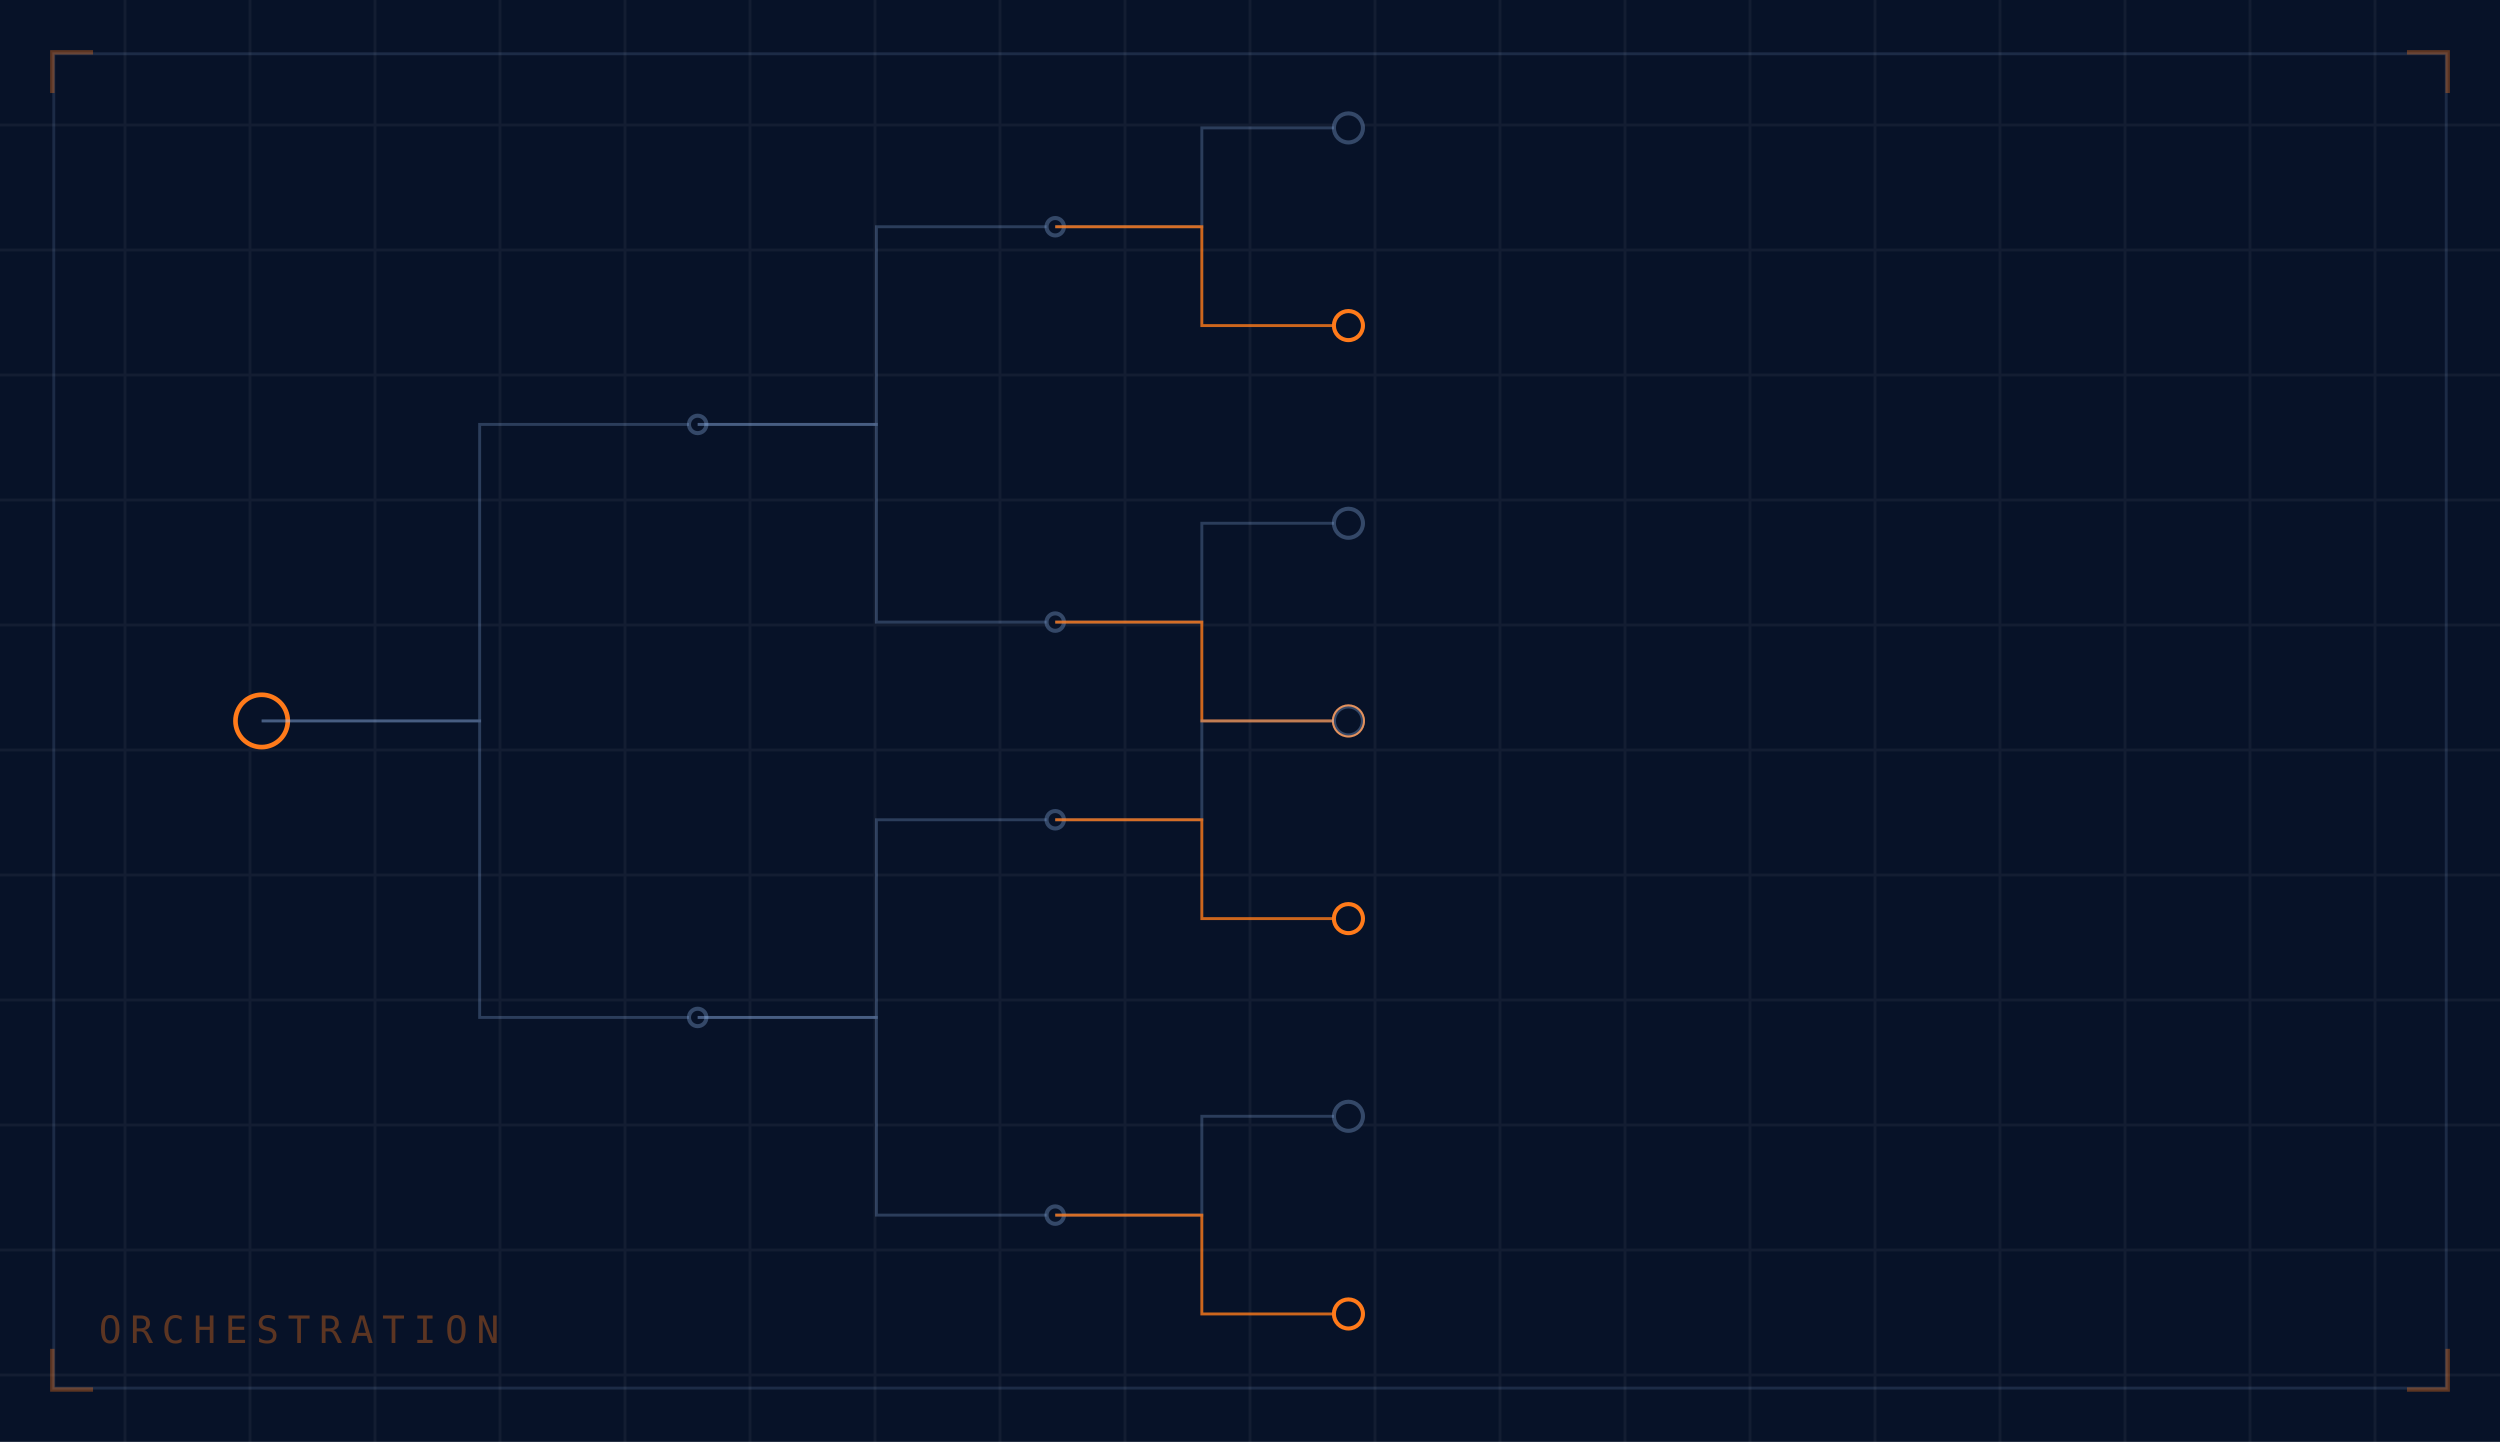
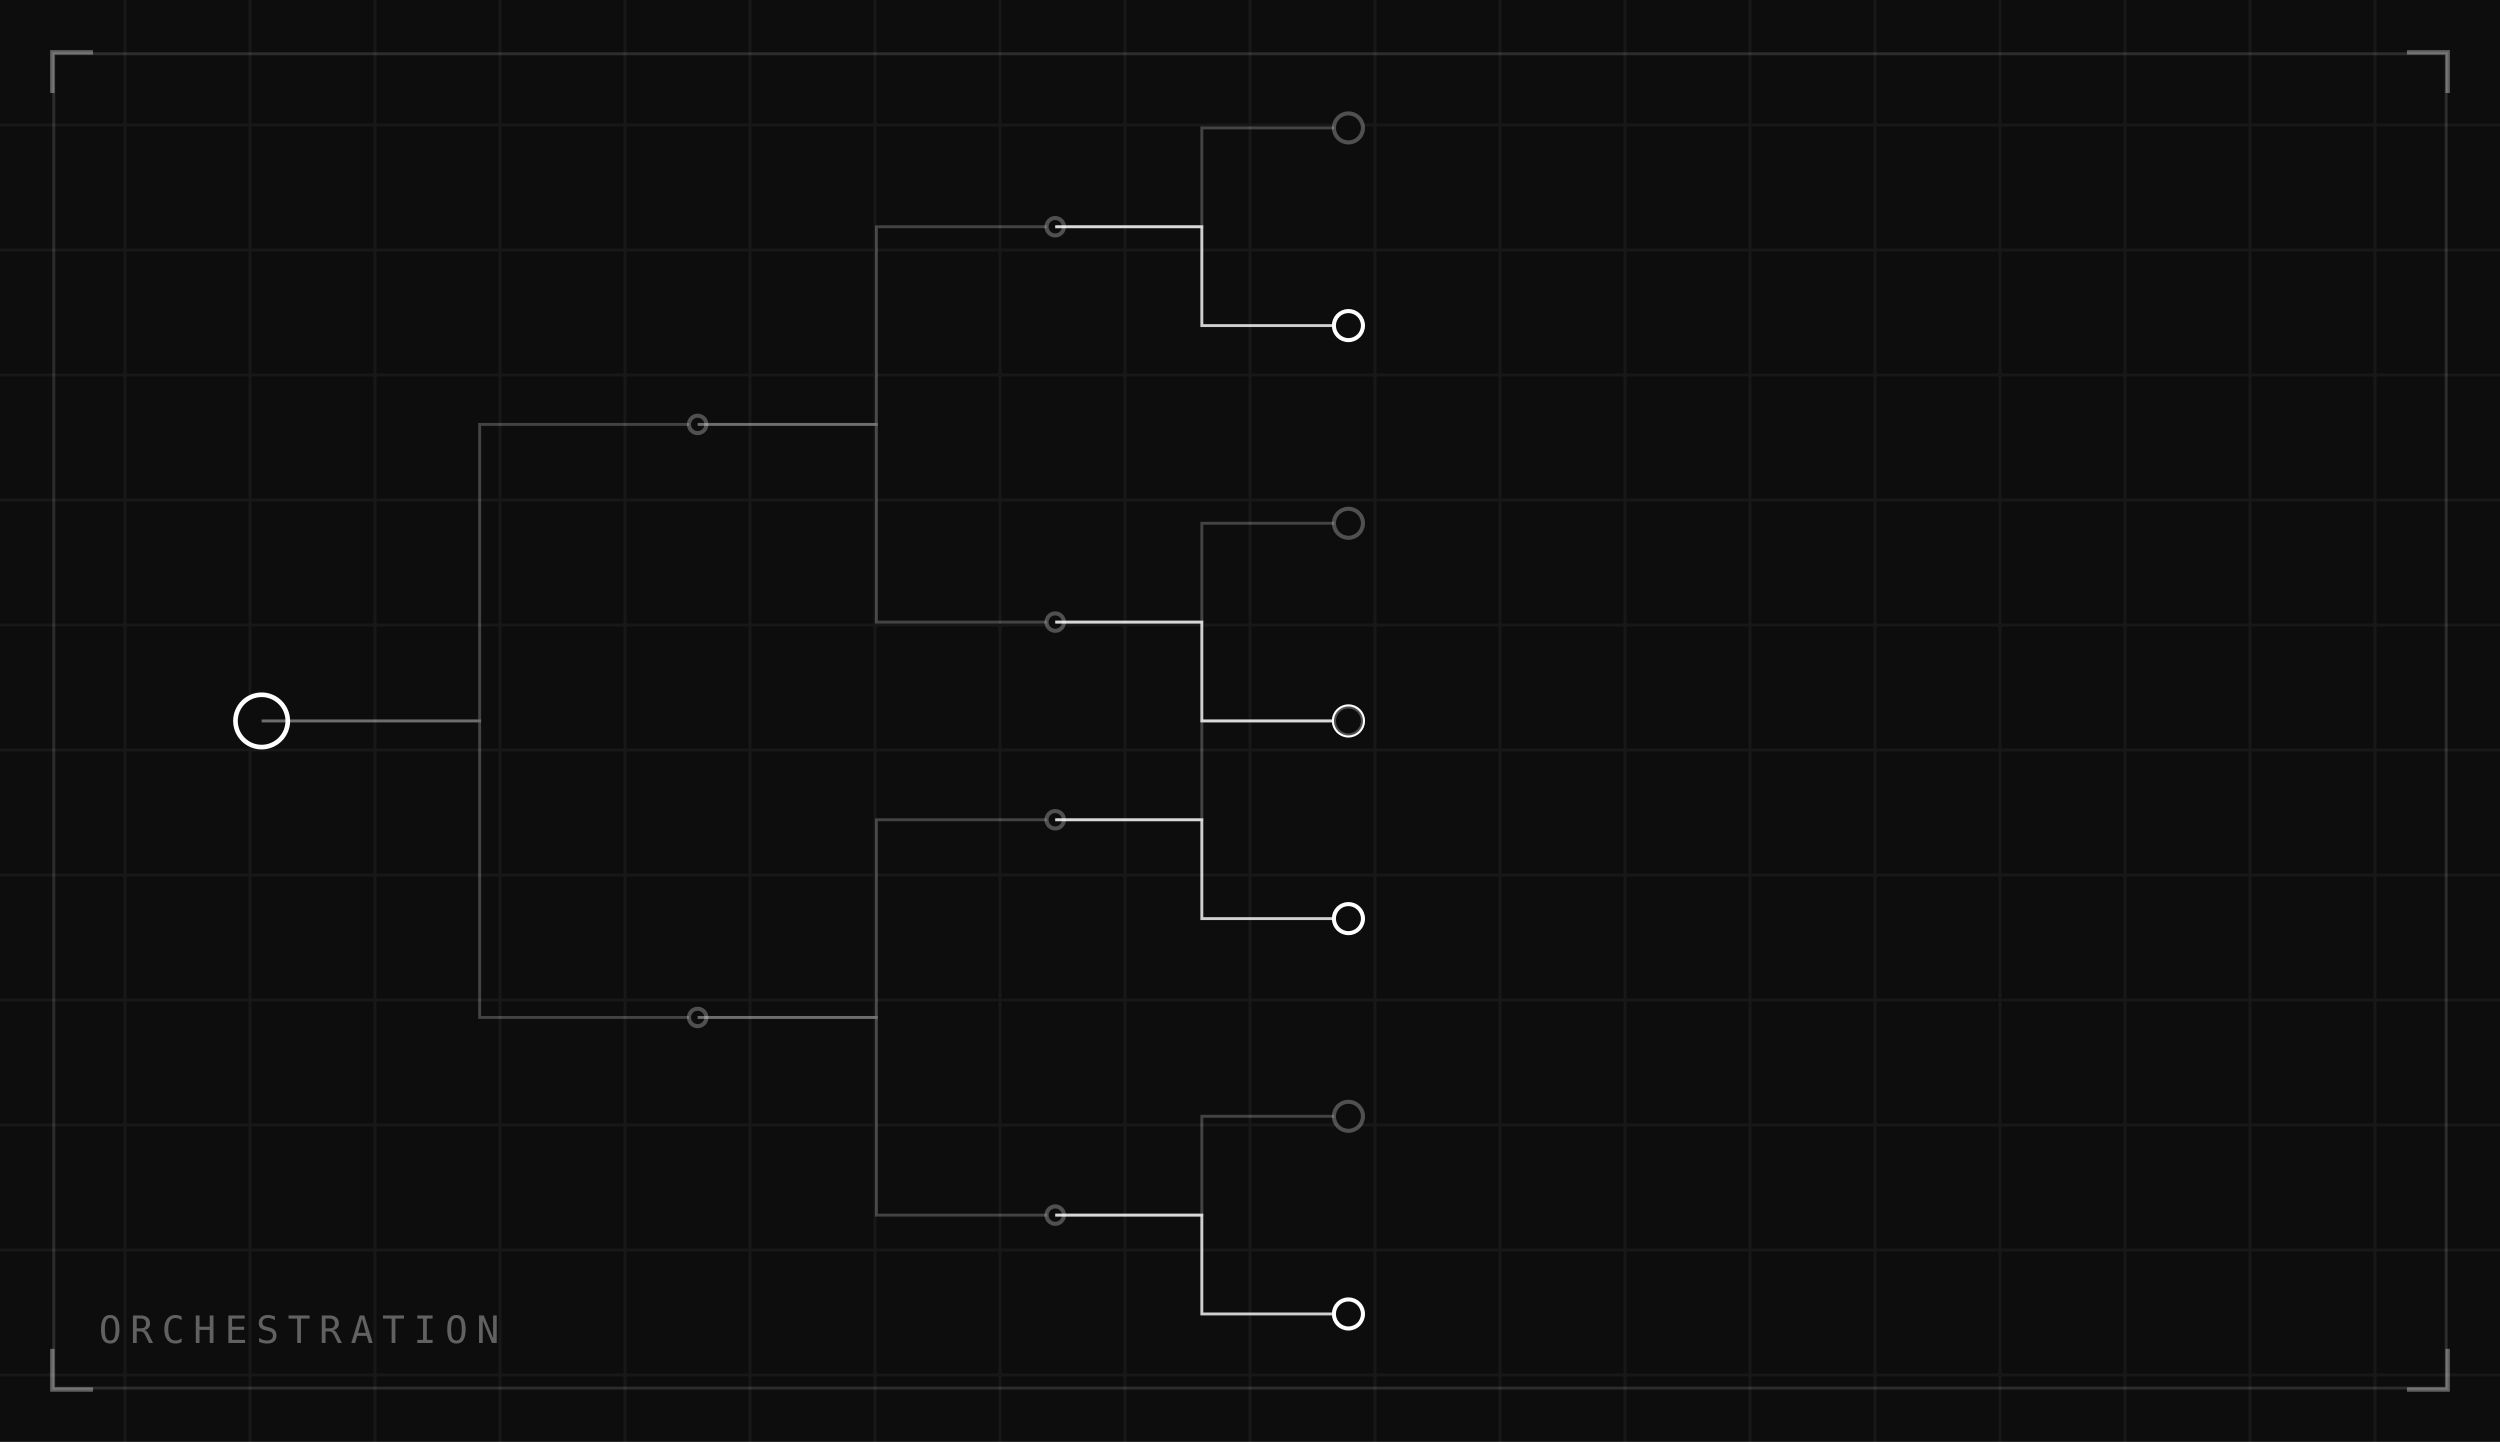
<svg xmlns="http://www.w3.org/2000/svg" viewBox="0 0 860 496" width="860" height="496">
-   <rect width="860" height="496" fill="#071228" />
+   <rect width="860" height="496" fill="#0d0d0d" />
  <g stroke="#ffffff" stroke-width="1" opacity="0.05">
    <line x1="43" y1="0" x2="43" y2="496" />
    <line x1="86" y1="0" x2="86" y2="496" />
    <line x1="129" y1="0" x2="129" y2="496" />
    <line x1="172" y1="0" x2="172" y2="496" />
    <line x1="215" y1="0" x2="215" y2="496" />
    <line x1="258" y1="0" x2="258" y2="496" />
    <line x1="301" y1="0" x2="301" y2="496" />
    <line x1="344" y1="0" x2="344" y2="496" />
    <line x1="387" y1="0" x2="387" y2="496" />
    <line x1="430" y1="0" x2="430" y2="496" />
    <line x1="473" y1="0" x2="473" y2="496" />
    <line x1="516" y1="0" x2="516" y2="496" />
    <line x1="559" y1="0" x2="559" y2="496" />
    <line x1="602" y1="0" x2="602" y2="496" />
    <line x1="645" y1="0" x2="645" y2="496" />
    <line x1="688" y1="0" x2="688" y2="496" />
    <line x1="731" y1="0" x2="731" y2="496" />
    <line x1="774" y1="0" x2="774" y2="496" />
    <line x1="817" y1="0" x2="817" y2="496" />
    <line x1="0" y1="43" x2="860" y2="43" />
    <line x1="0" y1="86" x2="860" y2="86" />
    <line x1="0" y1="129" x2="860" y2="129" />
    <line x1="0" y1="172" x2="860" y2="172" />
    <line x1="0" y1="215" x2="860" y2="215" />
    <line x1="0" y1="258" x2="860" y2="258" />
    <line x1="0" y1="301" x2="860" y2="301" />
    <line x1="0" y1="344" x2="860" y2="344" />
    <line x1="0" y1="387" x2="860" y2="387" />
    <line x1="0" y1="430" x2="860" y2="430" />
    <line x1="0" y1="473" x2="860" y2="473" />
  </g>
-   <circle cx="90" cy="248" r="9" fill="#071228" stroke="#ff7a1a" stroke-width="1.6" />
-   <path d="M90 248H165.0V146H240" fill="none" stroke="rgba(158,197,255,0.30)" opacity="0.8" />
-   <circle cx="240" cy="146" r="3" fill="#071228" stroke="rgba(158,197,255,0.30)" stroke-width="1.4" />
-   <path d="M240 146H301.5V78H363.0" fill="none" stroke="rgba(158,197,255,0.30)" opacity="0.8" />
-   <circle cx="363.0" cy="78" r="3" fill="#071228" stroke="rgba(158,197,255,0.30)" stroke-width="1.4" />
-   <path d="M363.0 78H413.43V44H463.86" fill="none" stroke="rgba(158,197,255,0.30)" opacity="0.8" />
-   <circle cx="463.86" cy="44" r="5" fill="#071228" stroke="rgba(158,197,255,0.30)" stroke-width="1.4" />
-   <path d="M363.0 78H413.43V112H463.86" fill="none" stroke="#ff7a1a" opacity="0.8" />
-   <circle cx="463.86" cy="112" r="5" fill="#071228" stroke="#ff7a1a" stroke-width="1.4" />
-   <path d="M240 146H301.5V214H363.0" fill="none" stroke="rgba(158,197,255,0.30)" opacity="0.8" />
-   <circle cx="363.0" cy="214" r="3" fill="#071228" stroke="rgba(158,197,255,0.30)" stroke-width="1.4" />
-   <path d="M363.0 214H413.43V180H463.86" fill="none" stroke="rgba(158,197,255,0.30)" opacity="0.8" />
-   <circle cx="463.86" cy="180" r="5" fill="#071228" stroke="rgba(158,197,255,0.30)" stroke-width="1.4" />
-   <path d="M363.0 214H413.43V248H463.86" fill="none" stroke="#ff7a1a" opacity="0.8" />
-   <circle cx="463.86" cy="248" r="5" fill="#071228" stroke="#ff7a1a" stroke-width="1.4" />
-   <path d="M90 248H165.0V350H240" fill="none" stroke="rgba(158,197,255,0.30)" opacity="0.8" />
-   <circle cx="240" cy="350" r="3" fill="#071228" stroke="rgba(158,197,255,0.30)" stroke-width="1.4" />
-   <path d="M240 350H301.5V282H363.0" fill="none" stroke="rgba(158,197,255,0.30)" opacity="0.8" />
-   <circle cx="363.0" cy="282" r="3" fill="#071228" stroke="rgba(158,197,255,0.30)" stroke-width="1.4" />
-   <path d="M363.0 282H413.43V248H463.86" fill="none" stroke="rgba(158,197,255,0.30)" opacity="0.8" />
-   <circle cx="463.86" cy="248" r="5" fill="#071228" stroke="rgba(158,197,255,0.30)" stroke-width="1.4" />
-   <path d="M363.0 282H413.43V316H463.86" fill="none" stroke="#ff7a1a" opacity="0.8" />
-   <circle cx="463.86" cy="316" r="5" fill="#071228" stroke="#ff7a1a" stroke-width="1.4" />
-   <path d="M240 350H301.5V418H363.0" fill="none" stroke="rgba(158,197,255,0.30)" opacity="0.8" />
-   <circle cx="363.0" cy="418" r="3" fill="#071228" stroke="rgba(158,197,255,0.30)" stroke-width="1.4" />
-   <path d="M363.0 418H413.43V384H463.86" fill="none" stroke="rgba(158,197,255,0.30)" opacity="0.8" />
-   <circle cx="463.86" cy="384" r="5" fill="#071228" stroke="rgba(158,197,255,0.30)" stroke-width="1.4" />
-   <path d="M363.0 418H413.43V452H463.86" fill="none" stroke="#ff7a1a" opacity="0.8" />
-   <circle cx="463.86" cy="452" r="5" fill="#071228" stroke="#ff7a1a" stroke-width="1.4" />
-   <rect x="18.5" y="18.5" width="823" height="459" fill="none" stroke="rgba(158,197,255,0.14)" />
-   <path d="M18 32V18H32" fill="none" stroke="rgba(255,122,26,0.34)" stroke-width="1.5" />
-   <path d="M842 32V18H828" fill="none" stroke="rgba(255,122,26,0.34)" stroke-width="1.5" />
-   <path d="M18 464V478H32" fill="none" stroke="rgba(255,122,26,0.34)" stroke-width="1.5" />
-   <path d="M842 464V478H828" fill="none" stroke="rgba(255,122,26,0.34)" stroke-width="1.5" />
-   <text x="34" y="462" font-family="ui-monospace,monospace" font-size="13" letter-spacing="3" fill="rgba(255,122,26,0.34)">ORCHESTRATION</text>
+   <circle cx="90" cy="248" r="9" fill="#0d0d0d" stroke="#ffffff" stroke-width="1.6" />
+   <path d="M90 248H165.0V146H240" fill="none" stroke="rgba(255,255,255,0.28)" opacity="0.8" />
+   <circle cx="240" cy="146" r="3" fill="#0d0d0d" stroke="rgba(255,255,255,0.28)" stroke-width="1.4" />
+   <path d="M240 146H301.5V78H363.0" fill="none" stroke="rgba(255,255,255,0.28)" opacity="0.8" />
+   <circle cx="363.0" cy="78" r="3" fill="#0d0d0d" stroke="rgba(255,255,255,0.28)" stroke-width="1.4" />
+   <path d="M363.0 78H413.43V44H463.86" fill="none" stroke="rgba(255,255,255,0.28)" opacity="0.8" />
+   <circle cx="463.86" cy="44" r="5" fill="#0d0d0d" stroke="rgba(255,255,255,0.28)" stroke-width="1.4" />
+   <path d="M363.0 78H413.43V112H463.86" fill="none" stroke="#ffffff" opacity="0.8" />
+   <circle cx="463.86" cy="112" r="5" fill="#0d0d0d" stroke="#ffffff" stroke-width="1.4" />
+   <path d="M240 146H301.5V214H363.0" fill="none" stroke="rgba(255,255,255,0.28)" opacity="0.8" />
+   <circle cx="363.0" cy="214" r="3" fill="#0d0d0d" stroke="rgba(255,255,255,0.28)" stroke-width="1.4" />
+   <path d="M363.0 214H413.43V180H463.86" fill="none" stroke="rgba(255,255,255,0.28)" opacity="0.8" />
+   <circle cx="463.86" cy="180" r="5" fill="#0d0d0d" stroke="rgba(255,255,255,0.28)" stroke-width="1.4" />
+   <path d="M363.0 214H413.43V248H463.86" fill="none" stroke="#ffffff" opacity="0.8" />
+   <circle cx="463.86" cy="248" r="5" fill="#0d0d0d" stroke="#ffffff" stroke-width="1.4" />
+   <path d="M90 248H165.0V350H240" fill="none" stroke="rgba(255,255,255,0.28)" opacity="0.8" />
+   <circle cx="240" cy="350" r="3" fill="#0d0d0d" stroke="rgba(255,255,255,0.28)" stroke-width="1.4" />
+   <path d="M240 350H301.5V282H363.0" fill="none" stroke="rgba(255,255,255,0.28)" opacity="0.8" />
+   <circle cx="363.0" cy="282" r="3" fill="#0d0d0d" stroke="rgba(255,255,255,0.28)" stroke-width="1.4" />
+   <path d="M363.0 282H413.43V248H463.86" fill="none" stroke="rgba(255,255,255,0.28)" opacity="0.8" />
+   <circle cx="463.86" cy="248" r="5" fill="#0d0d0d" stroke="rgba(255,255,255,0.28)" stroke-width="1.4" />
+   <path d="M363.0 282H413.43V316H463.86" fill="none" stroke="#ffffff" opacity="0.8" />
+   <circle cx="463.86" cy="316" r="5" fill="#0d0d0d" stroke="#ffffff" stroke-width="1.4" />
+   <path d="M240 350H301.5V418H363.0" fill="none" stroke="rgba(255,255,255,0.28)" opacity="0.8" />
+   <circle cx="363.0" cy="418" r="3" fill="#0d0d0d" stroke="rgba(255,255,255,0.28)" stroke-width="1.4" />
+   <path d="M363.0 418H413.43V384H463.86" fill="none" stroke="rgba(255,255,255,0.28)" opacity="0.8" />
+   <circle cx="463.86" cy="384" r="5" fill="#0d0d0d" stroke="rgba(255,255,255,0.28)" stroke-width="1.4" />
+   <path d="M363.0 418H413.43V452H463.86" fill="none" stroke="#ffffff" opacity="0.8" />
+   <circle cx="463.86" cy="452" r="5" fill="#0d0d0d" stroke="#ffffff" stroke-width="1.4" />
+   <rect x="18.5" y="18.5" width="823" height="459" fill="none" stroke="rgba(255,255,255,0.13)" />
+   <path d="M18 32V18H32" fill="none" stroke="rgba(255,255,255,0.35)" stroke-width="1.5" />
+   <path d="M842 32V18H828" fill="none" stroke="rgba(255,255,255,0.35)" stroke-width="1.5" />
+   <path d="M18 464V478H32" fill="none" stroke="rgba(255,255,255,0.35)" stroke-width="1.5" />
+   <path d="M842 464V478H828" fill="none" stroke="rgba(255,255,255,0.35)" stroke-width="1.5" />
+   <text x="34" y="462" font-family="ui-monospace,monospace" font-size="13" letter-spacing="3" fill="rgba(255,255,255,0.35)">ORCHESTRATION</text>
</svg>
